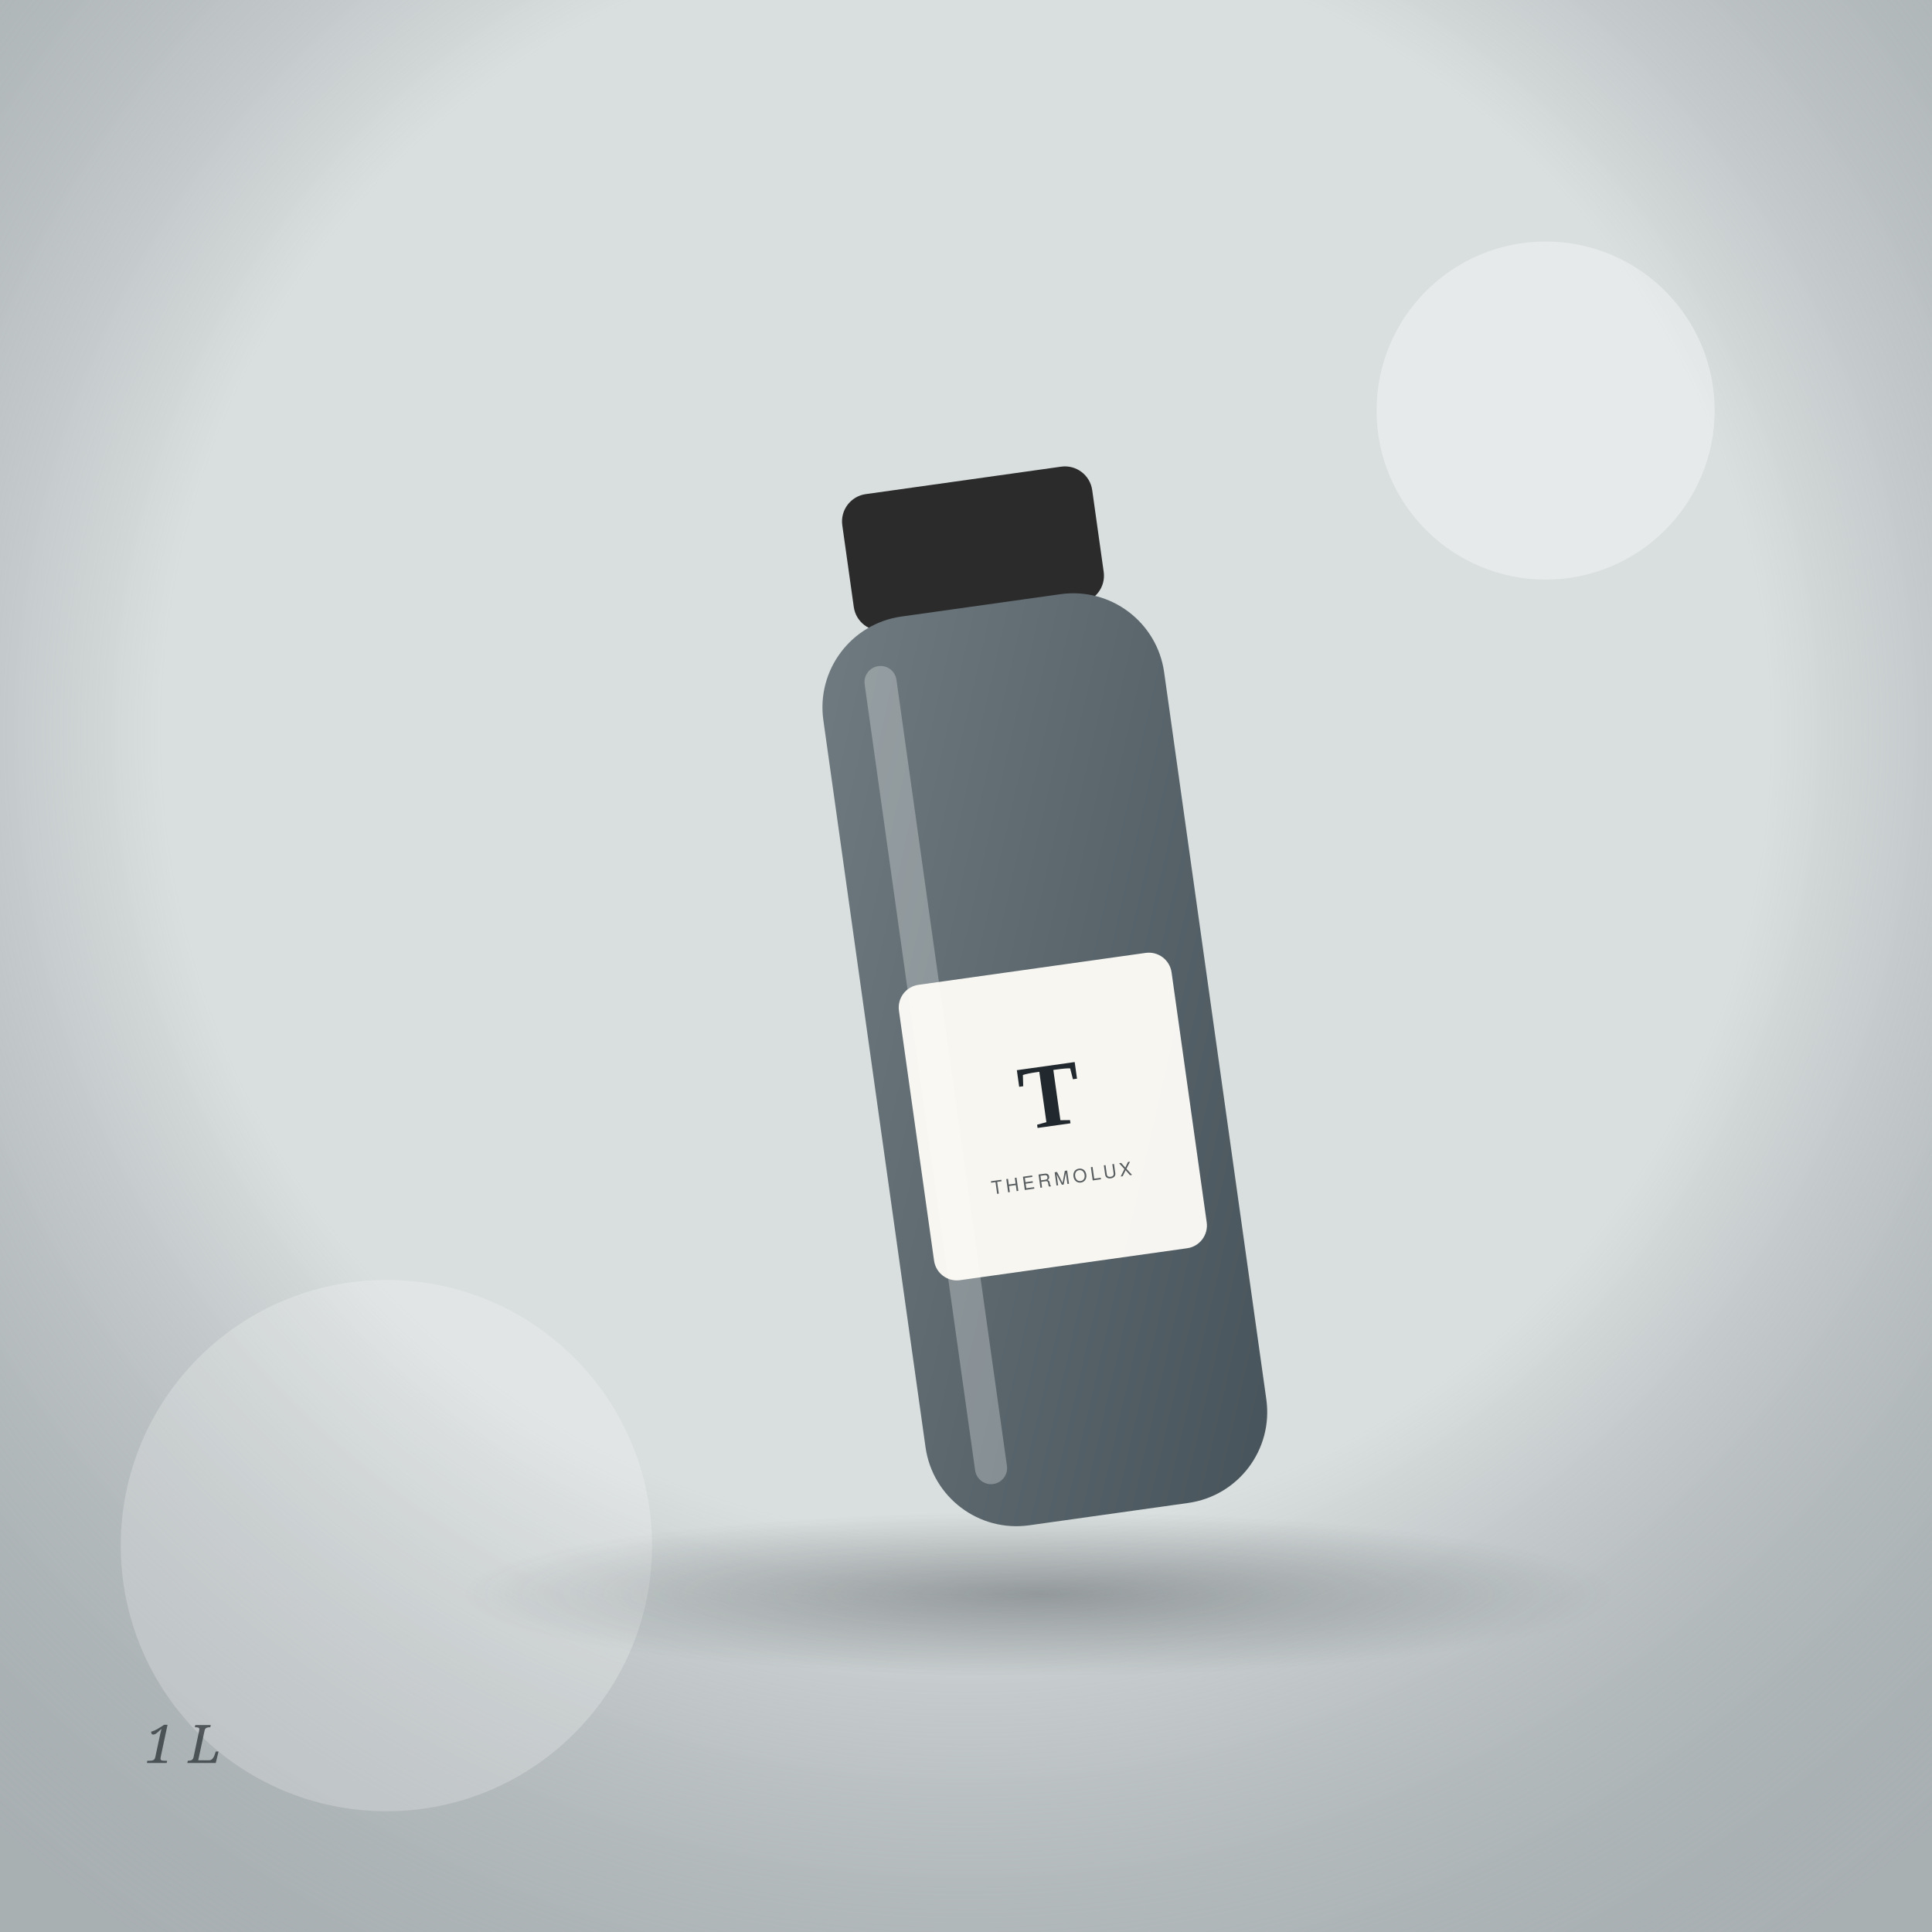
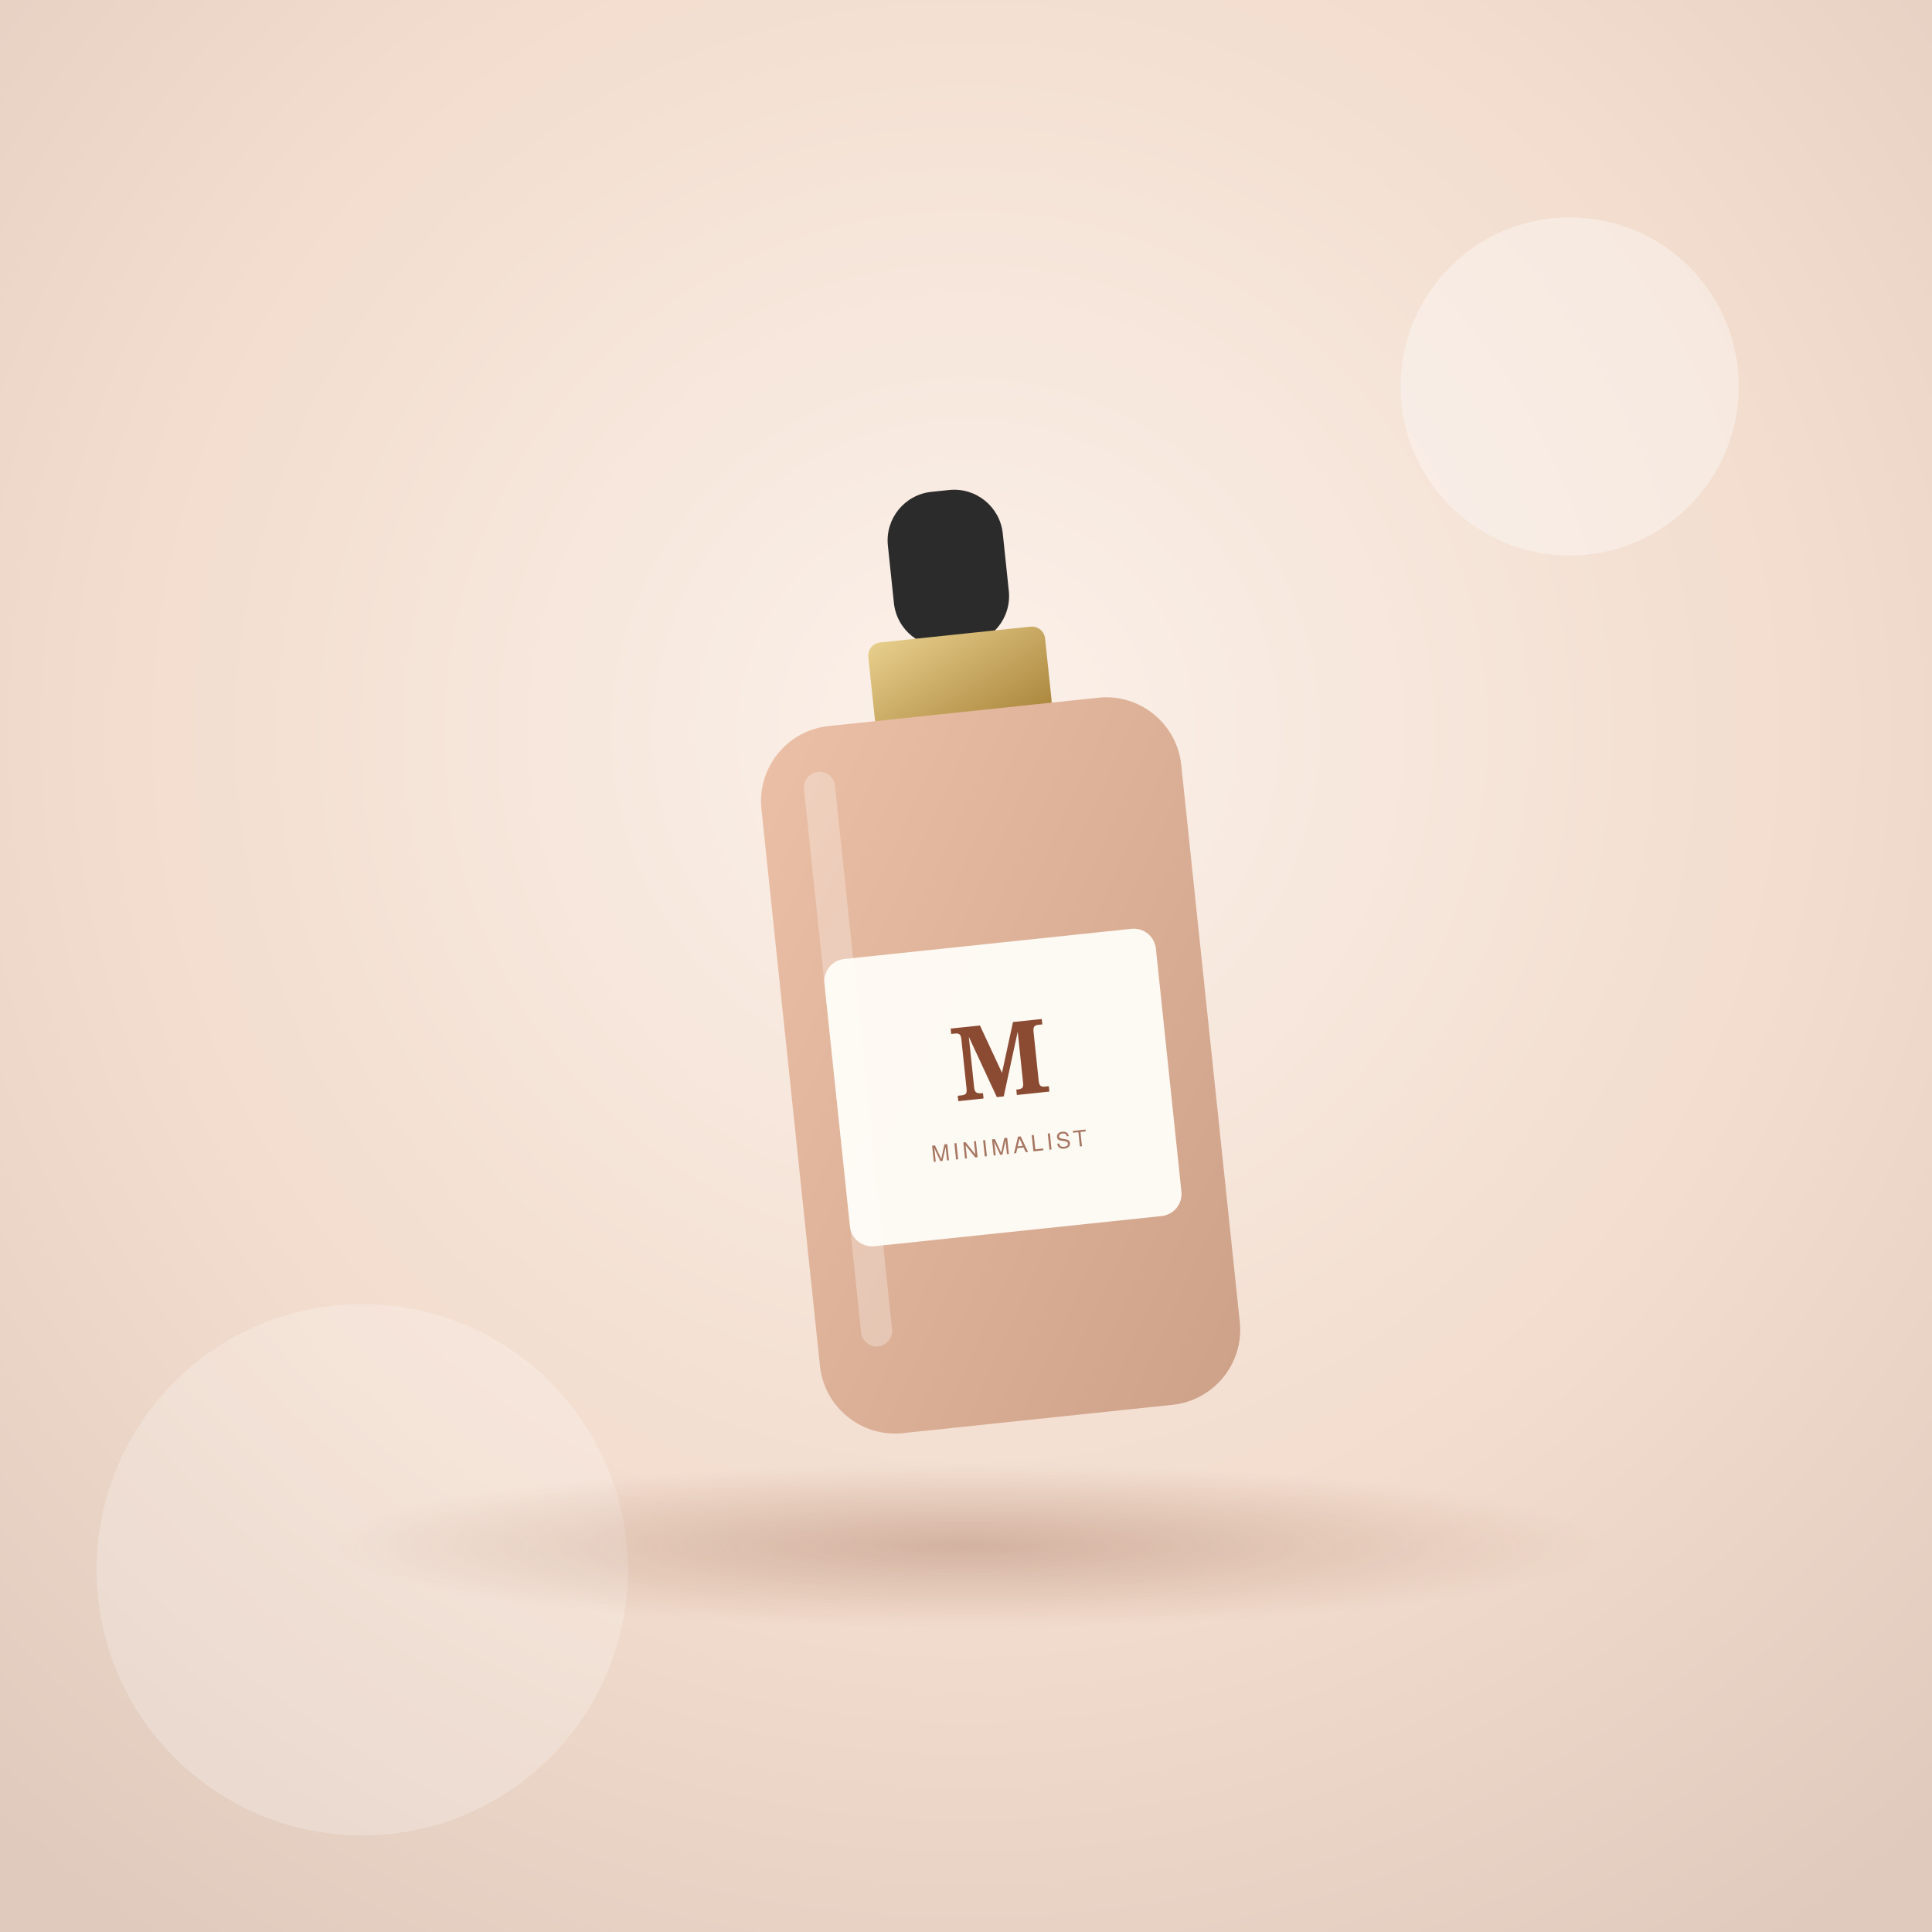
- <svg xmlns="http://www.w3.org/2000/svg" viewBox="0 0 800 800" width="800" height="800" role="img" aria-label="Stainless Steel Vacuum Flask">
+ <svg xmlns="http://www.w3.org/2000/svg" viewBox="0 0 800 800" width="800" height="800" role="img" aria-label="10% Niacinamide Face Serum">
  <defs>
    <radialGradient id="bg" cx="50%" cy="38%" r="75%">
-       <stop offset="0" stop-color="#D9DEDE" />
-       <stop offset=".55" stop-color="#D9DEDE" />
-       <stop offset="1" stop-color="#6F7B80" stop-opacity="0.55" />
+       <stop offset="0" stop-color="#FBF1EA" />
+       <stop offset=".6" stop-color="#F2DCCD" />
+       <stop offset="1" stop-color="#dfcabd" />
    </radialGradient>
-     <linearGradient id="body" x1="0" y1="0" x2="1" y2="1">
-       <stop offset="0" stop-color="#6F7B80" />
-       <stop offset="1" stop-color="#47535A" />
+     <linearGradient id="b" x1="0" y1="0" x2="1" y2="1">
+       <stop offset="0" stop-color="#ecc0a6" />
+       <stop offset="1" stop-color="#cda188" />
+     </linearGradient>
+     <linearGradient id="d" x1="0" y1="0" x2="1" y2="1">
+       <stop offset="0" stop-color="#977764" />
+       <stop offset="1" stop-color="#806555" />
    </linearGradient>
    <linearGradient id="gold" x1="0" y1="0" x2="1" y2="1">
      <stop offset="0" stop-color="#E8CF8D" />
      <stop offset="1" stop-color="#A9843A" />
    </linearGradient>
    <linearGradient id="ink" x1="0" y1="0" x2="0" y2="1">
-       <stop offset="0" stop-color="#22292E" />
-       <stop offset="1" stop-color="#22292E" />
+       <stop offset="0" stop-color="#8A4B32" />
+       <stop offset="1" stop-color="#8A4B32" />
    </linearGradient>
    <radialGradient id="shadow">
-       <stop offset="0" stop-color="#22292E" stop-opacity=".35" />
-       <stop offset="1" stop-color="#22292E" stop-opacity="0" />
+       <stop offset="0" stop-color="#8A4B32" stop-opacity=".3" />
+       <stop offset="1" stop-color="#8A4B32" stop-opacity="0" />
    </radialGradient>
  </defs>
  <rect width="800" height="800" fill="url(#bg)" />
-   <circle cx="640" cy="170" r="70" fill="#fff" opacity=".35" />
-   <circle cx="160" cy="640" r="110" fill="#fff" opacity=".22" />
-   <text x="60" y="730" font-family="Georgia, serif" font-size="22" font-style="italic" fill="#22292E" opacity=".7">1 L</text>
-   <ellipse cx="430" cy="660" rx="240" ry="34" fill="url(#shadow)" />
-   <g transform="translate(430 420) rotate(-8) scale(.95)">
-     <rect x="-55" y="-235" width="110" height="60" rx="12" fill="#2B2B2B" />
-     <rect x="-75" y="-180" width="150" height="400" rx="40" fill="url(#body)" />
-     <rect x="-55" y="-160" width="14" height="360" rx="7" fill="#fff" opacity=".28" />
-     <rect x="-60" y="-20" width="120" height="130" rx="10" fill="#FFFDF8" opacity=".95" />
-     <text x="0" y="49" text-anchor="middle" font-family="Georgia, 'Times New Roman', serif" font-size="40" font-weight="700" fill="url(#ink)">T</text>
-     <text x="0" y="75" text-anchor="middle" font-family="Helvetica, Arial, sans-serif" font-size="8" letter-spacing="1.5" fill="url(#ink)" opacity=".75">THERMOLUX</text>
-     <line x1="-38" x2="38" y1="-2" y2="-2" stroke="url(#ink)" stroke-width="1" opacity=".3" />
+   <circle cx="650" cy="160" r="70" fill="#fff" opacity=".35" />
+   <circle cx="150" cy="650" r="110" fill="#fff" opacity=".22" />
+   <ellipse cx="400" cy="640" rx="260" ry="34" fill="url(#shadow)" />
+   <g transform="translate(410 400) rotate(-6) scale(.92)">
+     <rect x="-26" y="-215" width="52" height="70" rx="22" fill="#2B2B2B" />
+     <rect x="-40" y="-150" width="80" height="40" rx="6" fill="url(#gold)" />
+     <rect x="-95" y="-115" width="190" height="320" rx="34" fill="url(#b)" />
+     <rect x="-75" y="-95" width="14" height="260" rx="7" fill="#fff" opacity=".28" />
+     <rect x="-75" y="-10" width="150" height="130" rx="10" fill="#FFFDF8" opacity=".95" />
+     <text x="0" y="59" text-anchor="middle" font-family="Georgia, serif" font-size="46" font-weight="700" fill="url(#ink)">M</text>
+     <text x="0" y="85" text-anchor="middle" font-family="Helvetica, Arial, sans-serif" font-size="10" letter-spacing="1.5" fill="url(#ink)" opacity=".75">MINIMALIST</text>
  </g>
</svg>
